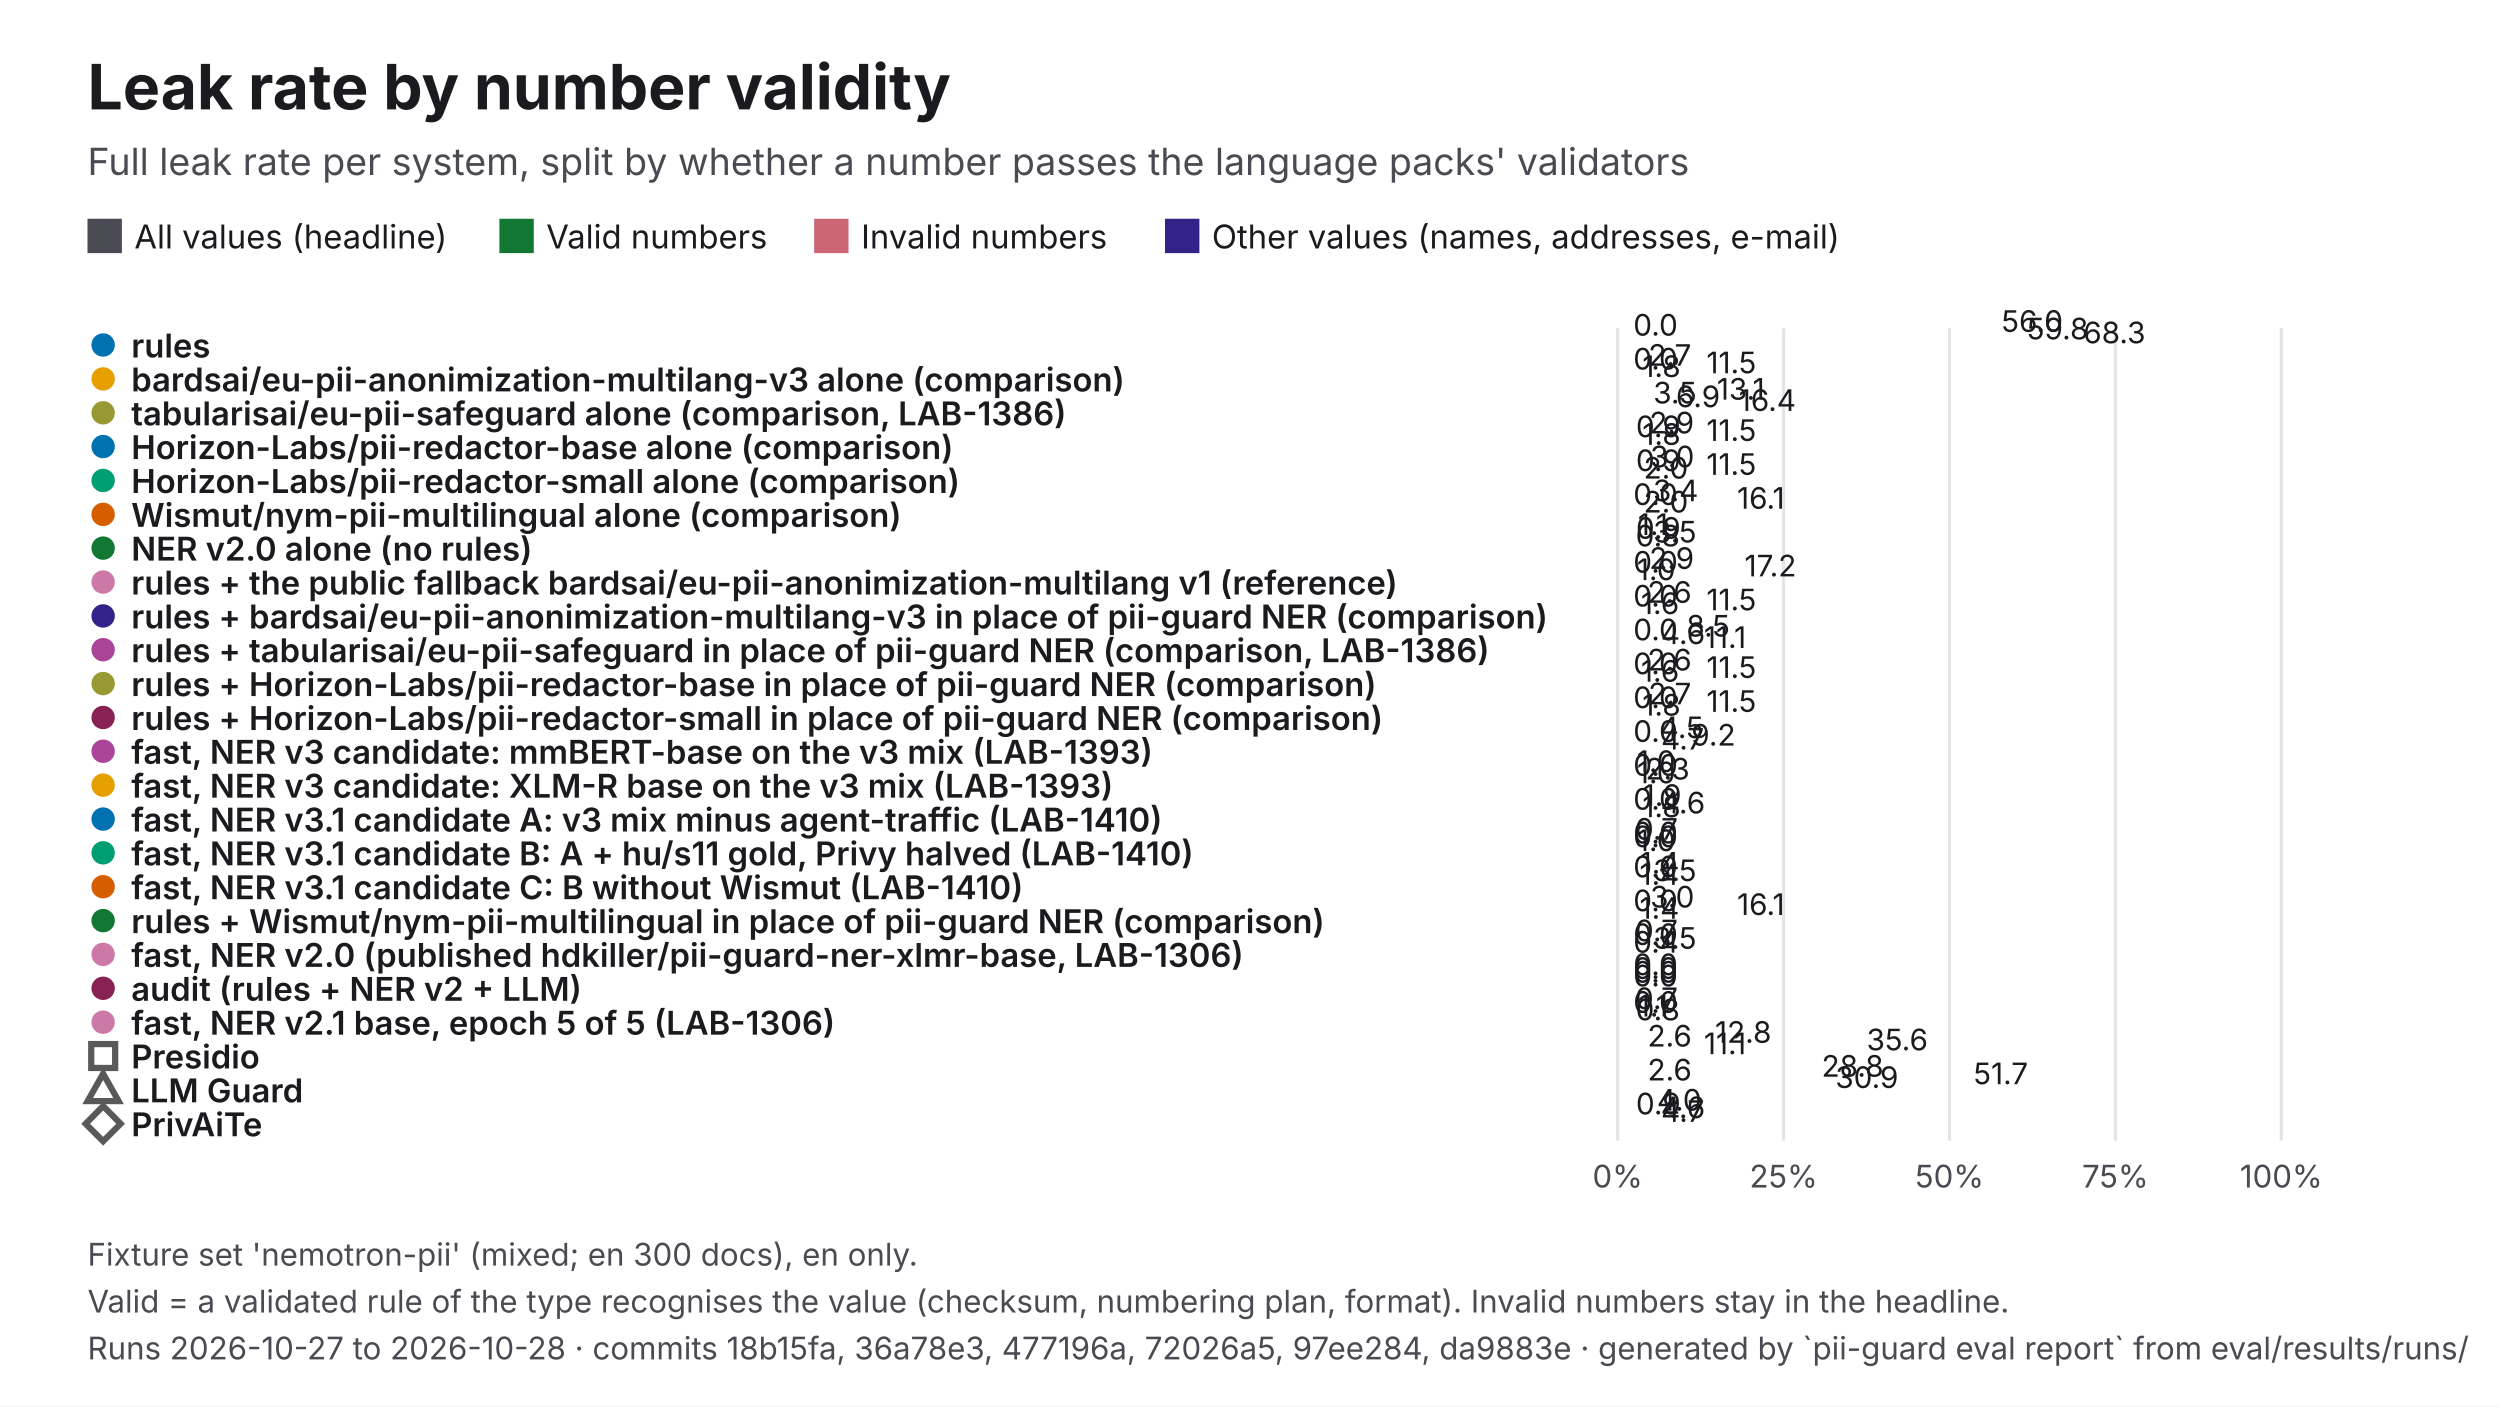
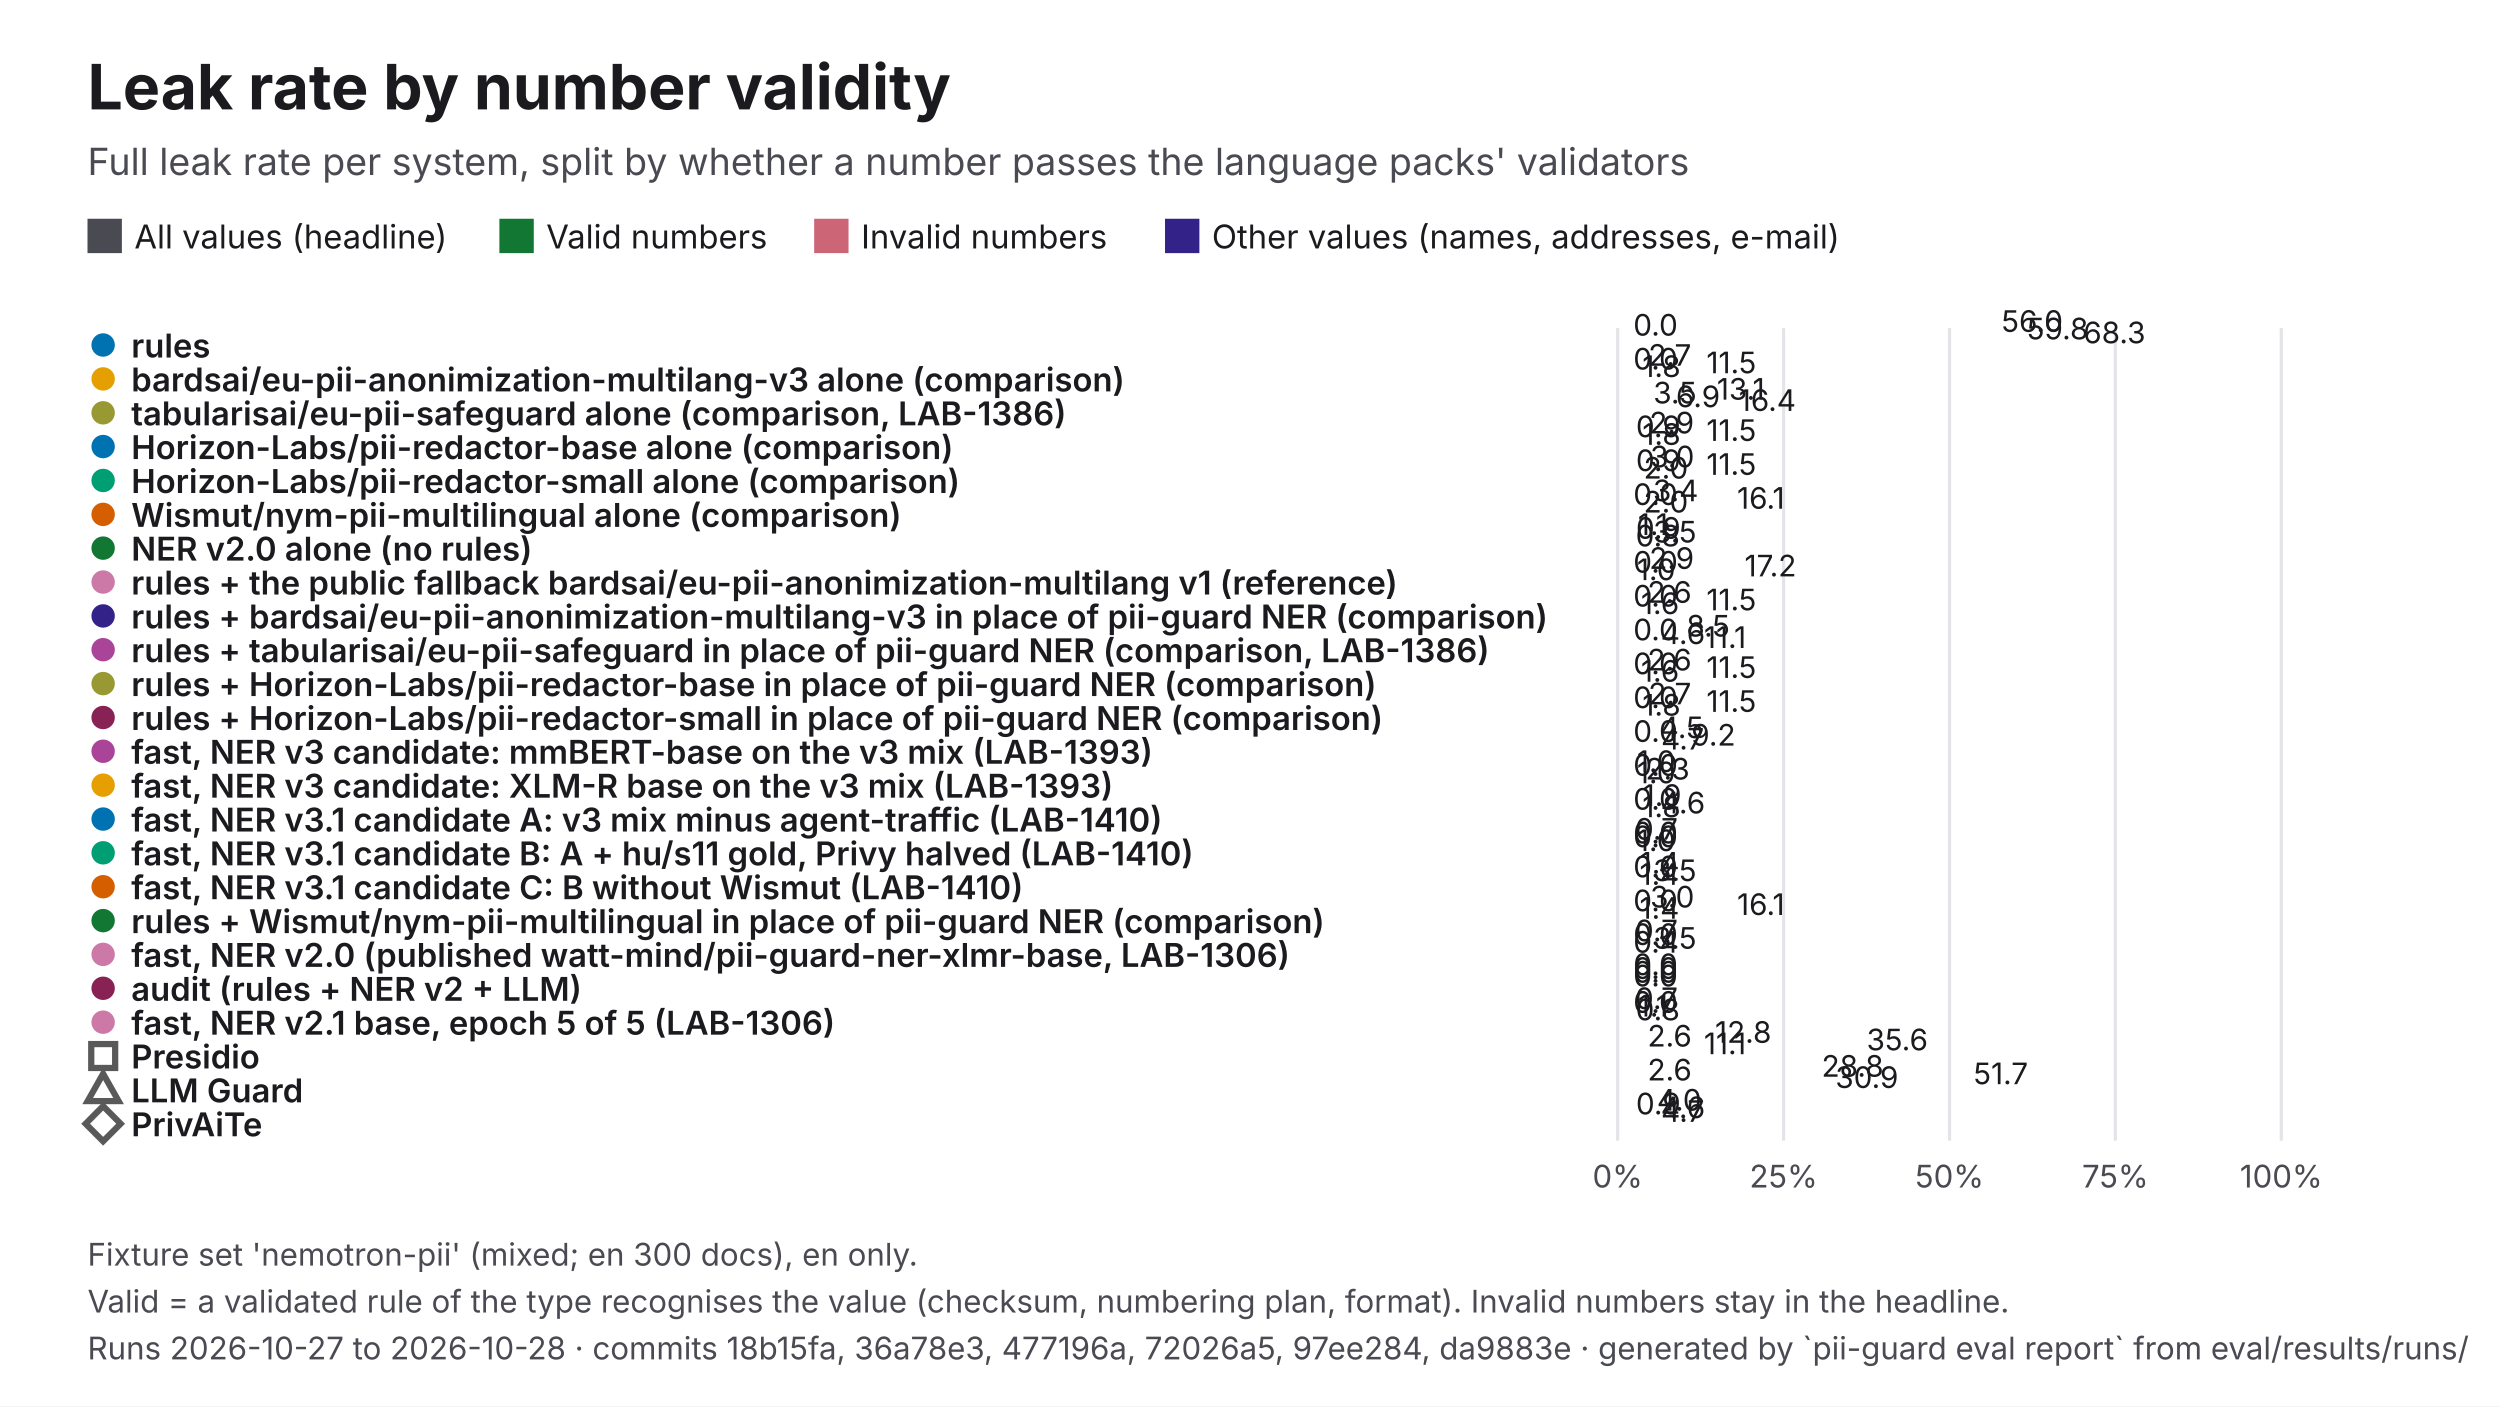
<svg xmlns="http://www.w3.org/2000/svg" viewBox="0 0 1600 900" width="1600" height="900" role="img" aria-labelledby="t d" font-family="Inter, 'Helvetica Neue', Helvetica, Arial, sans-serif">
  <rect width="1600" height="900" fill="#FFFFFF" />
  <text x="56" y="70" font-size="40" fill="#1B1B1F" font-weight="700">Leak rate by number validity</text>
  <text x="56" y="112" font-size="24" fill="#4A4A52">Full leak rate per system, split by whether a number passes the language packs' validators</text>
  <rect x="56" y="140" width="22" height="22" fill="#4A4A52" />
  <text x="86" y="159" font-size="21" fill="#1B1B1F">All values (headline)</text>
  <rect x="319.61" y="140" width="22" height="22" fill="#117733" />
  <text x="349.6" y="159" font-size="21" fill="#1B1B1F">Valid numbers</text>
  <rect x="521.06" y="140" width="22" height="22" fill="#CC6677" />
  <text x="551.1" y="159" font-size="21" fill="#1B1B1F">Invalid numbers</text>
  <rect x="745.61" y="140" width="22" height="22" fill="#332288" />
  <text x="775.6" y="159" font-size="21" fill="#1B1B1F">Other values (names, addresses, e-mail)</text>
  <line x1="1035.3" y1="210" x2="1035.3" y2="730" stroke="#E3E3E8" stroke-width="2" />
  <text x="1035.3" y="760" font-size="20" fill="#4A4A52" text-anchor="middle">0%</text>
  <line x1="1141.5" y1="210" x2="1141.5" y2="730" stroke="#E3E3E8" stroke-width="2" />
  <text x="1141.5" y="760" font-size="20" fill="#4A4A52" text-anchor="middle">25%</text>
  <line x1="1247.7" y1="210" x2="1247.7" y2="730" stroke="#E3E3E8" stroke-width="2" />
  <text x="1247.7" y="760" font-size="20" fill="#4A4A52" text-anchor="middle">50%</text>
  <line x1="1353.8" y1="210" x2="1353.8" y2="730" stroke="#E3E3E8" stroke-width="2" />
  <text x="1353.8" y="760" font-size="20" fill="#4A4A52" text-anchor="middle">75%</text>
  <line x1="1460" y1="210" x2="1460" y2="730" stroke="#E3E3E8" stroke-width="2" />
  <text x="1460" y="760" font-size="20" fill="#4A4A52" text-anchor="middle">100%</text>
  <circle cx="66" cy="220.8" r="9" fill="#0072B2" stroke="#FFFFFF" stroke-width="3" />
  <text x="84" y="228.8" font-size="21" fill="#1B1B1F" font-weight="600">rules</text>
  <rect x="1035.3" y="218" width="237.6" height="-1.6" fill="#4A4A52" />
  <text x="1280.9" y="212.4" font-size="19" fill="#1B1B1F">56.0</text>
  <rect x="1035.3" y="220.4" width="2" height="-1.6" fill="#117733" />
  <text x="1045.3" y="214.8" font-size="19" fill="#1B1B1F">0.0</text>
  <rect x="1035.3" y="222.8" width="253.8" height="-1.6" fill="#CC6677" />
  <text x="1297.2" y="217.2" font-size="19" fill="#1B1B1F">59.8</text>
  <rect x="1035.3" y="225.2" width="290" height="-1.6" fill="#332288" />
  <text x="1333.3" y="219.7" font-size="19" fill="#1B1B1F">68.3</text>
  <circle cx="66" cy="242.5" r="9" fill="#E69F00" stroke="#FFFFFF" stroke-width="3" />
  <text x="84" y="250.5" font-size="21" fill="#1B1B1F" font-weight="600">bardsai/eu-pii-anonimization-multilang-v3 alone (comparison)</text>
  <rect x="1035.3" y="239.7" width="11.6" height="-1.6" fill="#4A4A52" />
  <text x="1054.9" y="234.1" font-size="19" fill="#1B1B1F">2.7</text>
  <rect x="1035.3" y="242.1" width="2" height="-1.6" fill="#117733" />
  <text x="1045.3" y="236.5" font-size="19" fill="#1B1B1F">0.0</text>
  <rect x="1035.3" y="244.5" width="48.8" height="-1.6" fill="#CC6677" />
  <text x="1092.1" y="238.9" font-size="19" fill="#1B1B1F">11.5</text>
  <rect x="1035.3" y="246.9" width="7.7" height="-1.6" fill="#332288" />
  <text x="1051.1" y="241.3" font-size="19" fill="#1B1B1F">1.8</text>
  <circle cx="66" cy="264.2" r="9" fill="#999933" stroke="#FFFFFF" stroke-width="3" />
  <text x="84" y="272.2" font-size="21" fill="#1B1B1F" font-weight="600">tabularisai/eu-pii-safeguard alone (comparison, LAB-1386)</text>
  <rect x="1035.3" y="261.3" width="55.5" height="-1.6" fill="#4A4A52" />
  <text x="1098.8" y="255.8" font-size="19" fill="#1B1B1F">13.1</text>
  <rect x="1035.3" y="263.8" width="14.8" height="-1.6" fill="#117733" />
  <text x="1058.1" y="258.2" font-size="19" fill="#1B1B1F">3.5</text>
  <rect x="1035.3" y="266.2" width="29.3" height="-1.6" fill="#CC6677" />
  <text x="1072.6" y="260.6" font-size="19" fill="#1B1B1F">6.9</text>
  <rect x="1035.3" y="268.6" width="69.5" height="-1.6" fill="#332288" />
  <text x="1112.8" y="263" font-size="19" fill="#1B1B1F">16.4</text>
  <circle cx="66" cy="285.8" r="9" fill="#0072B2" stroke="#FFFFFF" stroke-width="3" />
  <text x="84" y="293.8" font-size="21" fill="#1B1B1F" font-weight="600">Horizon-Labs/pii-redactor-base alone (comparison)</text>
  <rect x="1035.3" y="283" width="12.2" height="-1.6" fill="#4A4A52" />
  <text x="1055.5" y="277.4" font-size="19" fill="#1B1B1F">2.9</text>
  <rect x="1035.3" y="285.4" width="3.7" height="-1.6" fill="#117733" />
  <text x="1047" y="279.8" font-size="19" fill="#1B1B1F">0.9</text>
  <rect x="1035.3" y="287.8" width="48.8" height="-1.6" fill="#CC6677" />
  <text x="1092.1" y="282.2" font-size="19" fill="#1B1B1F">11.5</text>
  <rect x="1035.3" y="290.2" width="7.7" height="-1.6" fill="#332288" />
  <text x="1051.1" y="284.7" font-size="19" fill="#1B1B1F">1.8</text>
  <circle cx="66" cy="307.5" r="9" fill="#009E73" stroke="#FFFFFF" stroke-width="3" />
  <text x="84" y="315.5" font-size="21" fill="#1B1B1F" font-weight="600">Horizon-Labs/pii-redactor-small alone (comparison)</text>
  <rect x="1035.3" y="304.7" width="12.8" height="-1.6" fill="#4A4A52" />
  <text x="1056.1" y="299.1" font-size="19" fill="#1B1B1F">3.0</text>
  <rect x="1035.3" y="307.1" width="3.7" height="-1.6" fill="#117733" />
  <text x="1047" y="301.5" font-size="19" fill="#1B1B1F">0.9</text>
  <rect x="1035.3" y="309.5" width="48.8" height="-1.6" fill="#CC6677" />
  <text x="1092.1" y="303.9" font-size="19" fill="#1B1B1F">11.5</text>
  <rect x="1035.3" y="311.9" width="8.6" height="-1.6" fill="#332288" />
  <text x="1051.9" y="306.3" font-size="19" fill="#1B1B1F">2.0</text>
  <circle cx="66" cy="329.2" r="9" fill="#D55E00" stroke="#FFFFFF" stroke-width="3" />
  <text x="84" y="337.2" font-size="21" fill="#1B1B1F" font-weight="600">Wismut/nym-pii-multilingual alone (comparison)</text>
  <rect x="1035.3" y="326.3" width="14.6" height="-1.6" fill="#4A4A52" />
  <text x="1057.9" y="320.8" font-size="19" fill="#1B1B1F">3.4</text>
  <rect x="1035.3" y="328.8" width="2" height="-1.6" fill="#117733" />
  <text x="1045.3" y="323.2" font-size="19" fill="#1B1B1F">0.0</text>
  <rect x="1035.3" y="331.2" width="68.3" height="-1.6" fill="#CC6677" />
  <text x="1111.7" y="325.6" font-size="19" fill="#1B1B1F">16.1</text>
  <rect x="1035.3" y="333.6" width="8.6" height="-1.6" fill="#332288" />
  <text x="1051.9" y="328" font-size="19" fill="#1B1B1F">2.0</text>
  <circle cx="66" cy="350.8" r="9" fill="#117733" stroke="#FFFFFF" stroke-width="3" />
  <text x="84" y="358.8" font-size="21" fill="#1B1B1F" font-weight="600">NER v2.0 alone (no rules)</text>
  <rect x="1035.3" y="348" width="4.9" height="-1.6" fill="#4A4A52" />
  <text x="1048.2" y="342.4" font-size="19" fill="#1B1B1F">1.1</text>
  <rect x="1035.3" y="350.4" width="3.7" height="-1.6" fill="#117733" />
  <text x="1047" y="344.8" font-size="19" fill="#1B1B1F">0.9</text>
  <rect x="1035.3" y="352.8" width="14.7" height="-1.6" fill="#CC6677" />
  <text x="1058" y="347.2" font-size="19" fill="#1B1B1F">3.5</text>
  <rect x="1035.3" y="355.2" width="3.4" height="-1.6" fill="#332288" />
  <text x="1046.8" y="349.7" font-size="19" fill="#1B1B1F">0.8</text>
  <circle cx="66" cy="372.5" r="9" fill="#CC79A7" stroke="#FFFFFF" stroke-width="3" />
  <text x="84" y="380.5" font-size="21" fill="#1B1B1F" font-weight="600">rules + the public fallback bardsai/eu-pii-anonimization-multilang v1 (reference)</text>
  <rect x="1035.3" y="369.7" width="12.2" height="-1.6" fill="#4A4A52" />
  <text x="1055.5" y="364.1" font-size="19" fill="#1B1B1F">2.9</text>
  <rect x="1035.3" y="372.1" width="2" height="-1.6" fill="#117733" />
  <text x="1045.3" y="366.5" font-size="19" fill="#1B1B1F">0.0</text>
  <rect x="1035.3" y="374.5" width="73.2" height="-1.6" fill="#CC6677" />
  <text x="1116.5" y="368.9" font-size="19" fill="#1B1B1F">17.2</text>
  <rect x="1035.3" y="376.9" width="4.3" height="-1.6" fill="#332288" />
  <text x="1047.6" y="371.3" font-size="19" fill="#1B1B1F">1.0</text>
  <circle cx="66" cy="394.2" r="9" fill="#332288" stroke="#FFFFFF" stroke-width="3" />
  <text x="84" y="402.2" font-size="21" fill="#1B1B1F" font-weight="600">rules + bardsai/eu-pii-anonimization-multilang-v3 in place of pii-guard NER (comparison)</text>
  <rect x="1035.3" y="391.3" width="11" height="-1.6" fill="#4A4A52" />
  <text x="1054.3" y="385.8" font-size="19" fill="#1B1B1F">2.6</text>
  <rect x="1035.3" y="393.8" width="2" height="-1.6" fill="#117733" />
  <text x="1045.3" y="388.2" font-size="19" fill="#1B1B1F">0.0</text>
  <rect x="1035.3" y="396.2" width="48.8" height="-1.6" fill="#CC6677" />
  <text x="1092.1" y="390.6" font-size="19" fill="#1B1B1F">11.5</text>
  <rect x="1035.3" y="398.6" width="6.9" height="-1.6" fill="#332288" />
  <text x="1050.2" y="393" font-size="19" fill="#1B1B1F">1.6</text>
  <circle cx="66" cy="415.8" r="9" fill="#AA4499" stroke="#FFFFFF" stroke-width="3" />
  <text x="84" y="423.8" font-size="21" fill="#1B1B1F" font-weight="600">rules + tabularisai/eu-pii-safeguard in place of pii-guard NER (comparison, LAB-1386)</text>
  <rect x="1035.3" y="413" width="35.9" height="-1.6" fill="#4A4A52" />
  <text x="1079.3" y="407.4" font-size="19" fill="#1B1B1F">8.5</text>
  <rect x="1035.3" y="415.4" width="2" height="-1.6" fill="#117733" />
  <text x="1045.3" y="409.8" font-size="19" fill="#1B1B1F">0.0</text>
  <rect x="1035.3" y="417.8" width="19.5" height="-1.6" fill="#CC6677" />
  <text x="1062.9" y="412.2" font-size="19" fill="#1B1B1F">4.6</text>
  <rect x="1035.3" y="420.2" width="47.2" height="-1.6" fill="#332288" />
  <text x="1090.5" y="414.7" font-size="19" fill="#1B1B1F">11.1</text>
  <circle cx="66" cy="437.5" r="9" fill="#999933" stroke="#FFFFFF" stroke-width="3" />
  <text x="84" y="445.5" font-size="21" fill="#1B1B1F" font-weight="600">rules + Horizon-Labs/pii-redactor-base in place of pii-guard NER (comparison)</text>
  <rect x="1035.3" y="434.7" width="11" height="-1.6" fill="#4A4A52" />
  <text x="1054.3" y="429.1" font-size="19" fill="#1B1B1F">2.6</text>
  <rect x="1035.3" y="437.1" width="2" height="-1.6" fill="#117733" />
  <text x="1045.3" y="431.5" font-size="19" fill="#1B1B1F">0.0</text>
  <rect x="1035.3" y="439.5" width="48.8" height="-1.6" fill="#CC6677" />
  <text x="1092.1" y="433.9" font-size="19" fill="#1B1B1F">11.5</text>
  <rect x="1035.3" y="441.9" width="6.9" height="-1.6" fill="#332288" />
  <text x="1050.2" y="436.3" font-size="19" fill="#1B1B1F">1.6</text>
  <circle cx="66" cy="459.2" r="9" fill="#882255" stroke="#FFFFFF" stroke-width="3" />
  <text x="84" y="467.2" font-size="21" fill="#1B1B1F" font-weight="600">rules + Horizon-Labs/pii-redactor-small in place of pii-guard NER (comparison)</text>
  <rect x="1035.3" y="456.3" width="11.6" height="-1.6" fill="#4A4A52" />
  <text x="1054.9" y="450.8" font-size="19" fill="#1B1B1F">2.7</text>
  <rect x="1035.3" y="458.8" width="2" height="-1.6" fill="#117733" />
  <text x="1045.3" y="453.2" font-size="19" fill="#1B1B1F">0.0</text>
  <rect x="1035.3" y="461.2" width="48.8" height="-1.6" fill="#CC6677" />
  <text x="1092.1" y="455.6" font-size="19" fill="#1B1B1F">11.5</text>
  <rect x="1035.3" y="463.6" width="7.7" height="-1.6" fill="#332288" />
  <text x="1051.1" y="458" font-size="19" fill="#1B1B1F">1.8</text>
  <circle cx="66" cy="480.8" r="9" fill="#AA4499" stroke="#FFFFFF" stroke-width="3" />
  <text x="84" y="488.8" font-size="21" fill="#1B1B1F" font-weight="600">fast, NER v3 candidate: mmBERT-base on the v3 mix (LAB-1393)</text>
  <rect x="1035.3" y="478" width="18.9" height="-1.6" fill="#4A4A52" />
  <text x="1062.2" y="472.4" font-size="19" fill="#1B1B1F">4.5</text>
  <rect x="1035.3" y="480.4" width="2" height="-1.6" fill="#117733" />
  <text x="1045.3" y="474.8" font-size="19" fill="#1B1B1F">0.0</text>
  <rect x="1035.3" y="482.8" width="39.1" height="-1.6" fill="#CC6677" />
  <text x="1082.4" y="477.2" font-size="19" fill="#1B1B1F">9.2</text>
  <rect x="1035.3" y="485.2" width="19.7" height="-1.6" fill="#332288" />
  <text x="1063.1" y="479.7" font-size="19" fill="#1B1B1F">4.7</text>
  <circle cx="66" cy="502.5" r="9" fill="#E69F00" stroke="#FFFFFF" stroke-width="3" />
  <text x="84" y="510.5" font-size="21" fill="#1B1B1F" font-weight="600">fast, NER v3 candidate: XLM-R base on the v3 mix (LAB-1393)</text>
  <rect x="1035.3" y="499.7" width="4.2" height="-1.6" fill="#4A4A52" />
  <text x="1047.6" y="494.1" font-size="19" fill="#1B1B1F">1.0</text>
  <rect x="1035.3" y="502.1" width="2" height="-1.6" fill="#117733" />
  <text x="1045.3" y="496.5" font-size="19" fill="#1B1B1F">0.0</text>
  <rect x="1035.3" y="504.5" width="9.8" height="-1.6" fill="#CC6677" />
  <text x="1053.1" y="498.9" font-size="19" fill="#1B1B1F">2.3</text>
  <rect x="1035.3" y="506.9" width="4.3" height="-1.6" fill="#332288" />
  <text x="1047.6" y="501.3" font-size="19" fill="#1B1B1F">1.0</text>
  <circle cx="66" cy="524.2" r="9" fill="#0072B2" stroke="#FFFFFF" stroke-width="3" />
  <text x="84" y="532.2" font-size="21" fill="#1B1B1F" font-weight="600">fast, NER v3.1 candidate A: v3 mix minus agent-traffic (LAB-1410)</text>
  <rect x="1035.3" y="521.3" width="7.9" height="-1.6" fill="#4A4A52" />
  <text x="1051.3" y="515.8" font-size="19" fill="#1B1B1F">1.9</text>
  <rect x="1035.3" y="523.8" width="2" height="-1.6" fill="#117733" />
  <text x="1045.3" y="518.2" font-size="19" fill="#1B1B1F">0.0</text>
  <rect x="1035.3" y="526.2" width="19.5" height="-1.6" fill="#CC6677" />
  <text x="1062.9" y="520.6" font-size="19" fill="#1B1B1F">4.6</text>
  <rect x="1035.3" y="528.6" width="7.7" height="-1.6" fill="#332288" />
  <text x="1051.1" y="523" font-size="19" fill="#1B1B1F">1.8</text>
  <circle cx="66" cy="545.8" r="9" fill="#009E73" stroke="#FFFFFF" stroke-width="3" />
  <text x="84" y="553.8" font-size="21" fill="#1B1B1F" font-weight="600">fast, NER v3.1 candidate B: A + hu/s11 gold, Privy halved (LAB-1410)</text>
  <rect x="1035.3" y="543" width="3.1" height="-1.6" fill="#4A4A52" />
  <text x="1046.4" y="537.4" font-size="19" fill="#1B1B1F">0.7</text>
  <rect x="1035.3" y="545.4" width="2" height="-1.6" fill="#117733" />
  <text x="1045.3" y="539.8" font-size="19" fill="#1B1B1F">0.0</text>
  <rect x="1035.3" y="547.8" width="2" height="-1.6" fill="#CC6677" />
  <text x="1045.3" y="542.2" font-size="19" fill="#1B1B1F">0.0</text>
  <rect x="1035.3" y="550.2" width="4.3" height="-1.6" fill="#332288" />
  <text x="1047.6" y="544.7" font-size="19" fill="#1B1B1F">1.0</text>
  <circle cx="66" cy="567.5" r="9" fill="#D55E00" stroke="#FFFFFF" stroke-width="3" />
  <text x="84" y="575.5" font-size="21" fill="#1B1B1F" font-weight="600">fast, NER v3.1 candidate C: B without Wismut (LAB-1410)</text>
  <rect x="1035.3" y="564.7" width="6.1" height="-1.6" fill="#4A4A52" />
  <text x="1049.4" y="559.1" font-size="19" fill="#1B1B1F">1.4</text>
  <rect x="1035.3" y="567.1" width="2" height="-1.6" fill="#117733" />
  <text x="1045.3" y="561.5" font-size="19" fill="#1B1B1F">0.0</text>
  <rect x="1035.3" y="569.5" width="14.7" height="-1.6" fill="#CC6677" />
  <text x="1058" y="563.9" font-size="19" fill="#1B1B1F">3.5</text>
  <rect x="1035.3" y="571.9" width="6" height="-1.6" fill="#332288" />
  <text x="1049.3" y="566.3" font-size="19" fill="#1B1B1F">1.4</text>
  <circle cx="66" cy="589.2" r="9" fill="#117733" stroke="#FFFFFF" stroke-width="3" />
  <text x="84" y="597.2" font-size="21" fill="#1B1B1F" font-weight="600">rules + Wismut/nym-pii-multilingual in place of pii-guard NER (comparison)</text>
  <rect x="1035.3" y="586.3" width="12.8" height="-1.6" fill="#4A4A52" />
  <text x="1056.1" y="580.8" font-size="19" fill="#1B1B1F">3.0</text>
  <rect x="1035.3" y="588.8" width="2" height="-1.6" fill="#117733" />
  <text x="1045.3" y="583.2" font-size="19" fill="#1B1B1F">0.0</text>
  <rect x="1035.3" y="591.2" width="68.3" height="-1.6" fill="#CC6677" />
  <text x="1111.7" y="585.6" font-size="19" fill="#1B1B1F">16.1</text>
  <rect x="1035.3" y="593.6" width="6" height="-1.6" fill="#332288" />
  <text x="1049.3" y="588" font-size="19" fill="#1B1B1F">1.4</text>
  <circle cx="66" cy="610.8" r="9" fill="#CC79A7" stroke="#FFFFFF" stroke-width="3" />
-   <text x="84" y="618.8" font-size="21" fill="#1B1B1F" font-weight="600">fast, NER v2.0 (published hdkiller/pii-guard-ner-xlmr-base, LAB-1306)</text>
+   <text x="84" y="618.8" font-size="21" fill="#1B1B1F" font-weight="600">fast, NER v2.0 (published watt-mind/pii-guard-ner-xlmr-base, LAB-1306)</text>
  <rect x="1035.3" y="608" width="3.1" height="-1.6" fill="#4A4A52" />
  <text x="1046.4" y="602.4" font-size="19" fill="#1B1B1F">0.7</text>
  <rect x="1035.3" y="610.4" width="2" height="-1.6" fill="#117733" />
  <text x="1045.3" y="604.8" font-size="19" fill="#1B1B1F">0.0</text>
  <rect x="1035.3" y="612.8" width="14.7" height="-1.6" fill="#CC6677" />
  <text x="1058" y="607.2" font-size="19" fill="#1B1B1F">3.5</text>
  <rect x="1035.3" y="615.2" width="2" height="-1.6" fill="#332288" />
  <text x="1045.3" y="609.7" font-size="19" fill="#1B1B1F">0.4</text>
  <circle cx="66" cy="632.5" r="9" fill="#882255" stroke="#FFFFFF" stroke-width="3" />
  <text x="84" y="640.5" font-size="21" fill="#1B1B1F" font-weight="600">audit (rules + NER v2 + LLM)</text>
  <rect x="1035.3" y="629.7" width="2" height="-1.6" fill="#4A4A52" />
  <text x="1045.3" y="624.1" font-size="19" fill="#1B1B1F">0.0</text>
  <rect x="1035.3" y="632.1" width="2" height="-1.6" fill="#117733" />
  <text x="1045.3" y="626.5" font-size="19" fill="#1B1B1F">0.0</text>
  <rect x="1035.3" y="634.5" width="2" height="-1.6" fill="#CC6677" />
  <text x="1045.3" y="628.9" font-size="19" fill="#1B1B1F">0.0</text>
  <rect x="1035.3" y="636.9" width="2" height="-1.6" fill="#332288" />
  <text x="1045.3" y="631.3" font-size="19" fill="#1B1B1F">0.0</text>
  <circle cx="66" cy="654.2" r="9" fill="#CC79A7" stroke="#FFFFFF" stroke-width="3" />
  <text x="84" y="662.2" font-size="21" fill="#1B1B1F" font-weight="600">fast, NER v2.1 base, epoch 5 of 5 (LAB-1306)</text>
  <rect x="1035.3" y="651.3" width="3.1" height="-1.6" fill="#4A4A52" />
  <text x="1046.4" y="645.8" font-size="19" fill="#1B1B1F">0.7</text>
  <rect x="1035.3" y="653.8" width="2" height="-1.6" fill="#117733" />
  <text x="1045.3" y="648.2" font-size="19" fill="#1B1B1F">0.0</text>
  <rect x="1035.3" y="656.2" width="4.9" height="-1.6" fill="#CC6677" />
  <text x="1048.2" y="650.6" font-size="19" fill="#1B1B1F">1.1</text>
  <rect x="1035.3" y="658.6" width="3.4" height="-1.6" fill="#332288" />
  <text x="1046.8" y="653" font-size="19" fill="#1B1B1F">0.8</text>
  <rect x="58.4" y="668.2" width="15.3" height="15.3" fill="#FFFFFF" stroke="#595959" stroke-width="4" />
  <text x="84" y="683.8" font-size="21" fill="#1B1B1F" font-weight="600">Presidio</text>
  <rect x="1035.3" y="673" width="54.2" height="-1.6" fill="#4A4A52" />
  <text x="1097.6" y="667.4" font-size="19" fill="#1B1B1F">12.8</text>
  <rect x="1035.3" y="675.4" width="11.1" height="-1.6" fill="#117733" />
  <text x="1054.4" y="669.8" font-size="19" fill="#1B1B1F">2.6</text>
  <rect x="1035.3" y="677.8" width="151.3" height="-1.6" fill="#CC6677" />
  <text x="1194.6" y="672.2" font-size="19" fill="#1B1B1F">35.6</text>
  <rect x="1035.3" y="680.2" width="47.2" height="-1.6" fill="#332288" />
  <text x="1090.5" y="674.7" font-size="19" fill="#1B1B1F">11.1</text>
  <polygon points="66,687.2 75.9,704.7 56.1,704.7" fill="#FFFFFF" stroke="#595959" stroke-width="4" />
  <text x="84" y="705.5" font-size="21" fill="#1B1B1F" font-weight="600">LLM Guard</text>
  <rect x="1035.3" y="694.7" width="122.5" height="-1.6" fill="#4A4A52" />
  <text x="1165.8" y="689.1" font-size="19" fill="#1B1B1F">28.8</text>
  <rect x="1035.3" y="697.1" width="11.1" height="-1.6" fill="#117733" />
  <text x="1054.4" y="691.5" font-size="19" fill="#1B1B1F">2.6</text>
  <rect x="1035.3" y="699.5" width="219.6" height="-1.6" fill="#CC6677" />
  <text x="1263" y="693.9" font-size="19" fill="#1B1B1F">51.7</text>
  <rect x="1035.3" y="701.9" width="131.3" height="-1.6" fill="#332288" />
  <text x="1174.6" y="696.3" font-size="19" fill="#1B1B1F">30.9</text>
  <polygon points="66,707.9 77.2,719.2 66,730.4 54.8,719.2" fill="#FFFFFF" stroke="#595959" stroke-width="4" />
  <text x="84" y="727.2" font-size="21" fill="#1B1B1F" font-weight="600">PrivAiTe</text>
  <rect x="1035.3" y="716.3" width="17.1" height="-1.6" fill="#4A4A52" />
  <text x="1060.4" y="710.8" font-size="19" fill="#1B1B1F">4.0</text>
  <rect x="1035.3" y="718.8" width="3.7" height="-1.6" fill="#117733" />
  <text x="1047" y="713.2" font-size="19" fill="#1B1B1F">0.9</text>
  <rect x="1035.3" y="721.2" width="19.5" height="-1.6" fill="#CC6677" />
  <text x="1062.9" y="715.6" font-size="19" fill="#1B1B1F">4.6</text>
  <rect x="1035.3" y="723.6" width="19.7" height="-1.6" fill="#332288" />
  <text x="1063.1" y="718" font-size="19" fill="#1B1B1F">4.7</text>
  <text x="56" y="810" font-size="20" fill="#4A4A52">Fixture set 'nemotron-pii' (mixed; en 300 docs), en only.</text>
  <text x="56" y="840" font-size="20" fill="#4A4A52">Valid = a validated rule of the type recognises the value (checksum, numbering plan, format). Invalid numbers stay in the headline.</text>
  <text x="56" y="870" font-size="20" fill="#4A4A52">Runs 2026-10-27 to 2026-10-28 · commits 18b15fa, 36a78e3, 477196a, 72026a5, 97ee284, da9883e · generated by `pii-guard eval report` from eval/results/runs/</text>
</svg>
